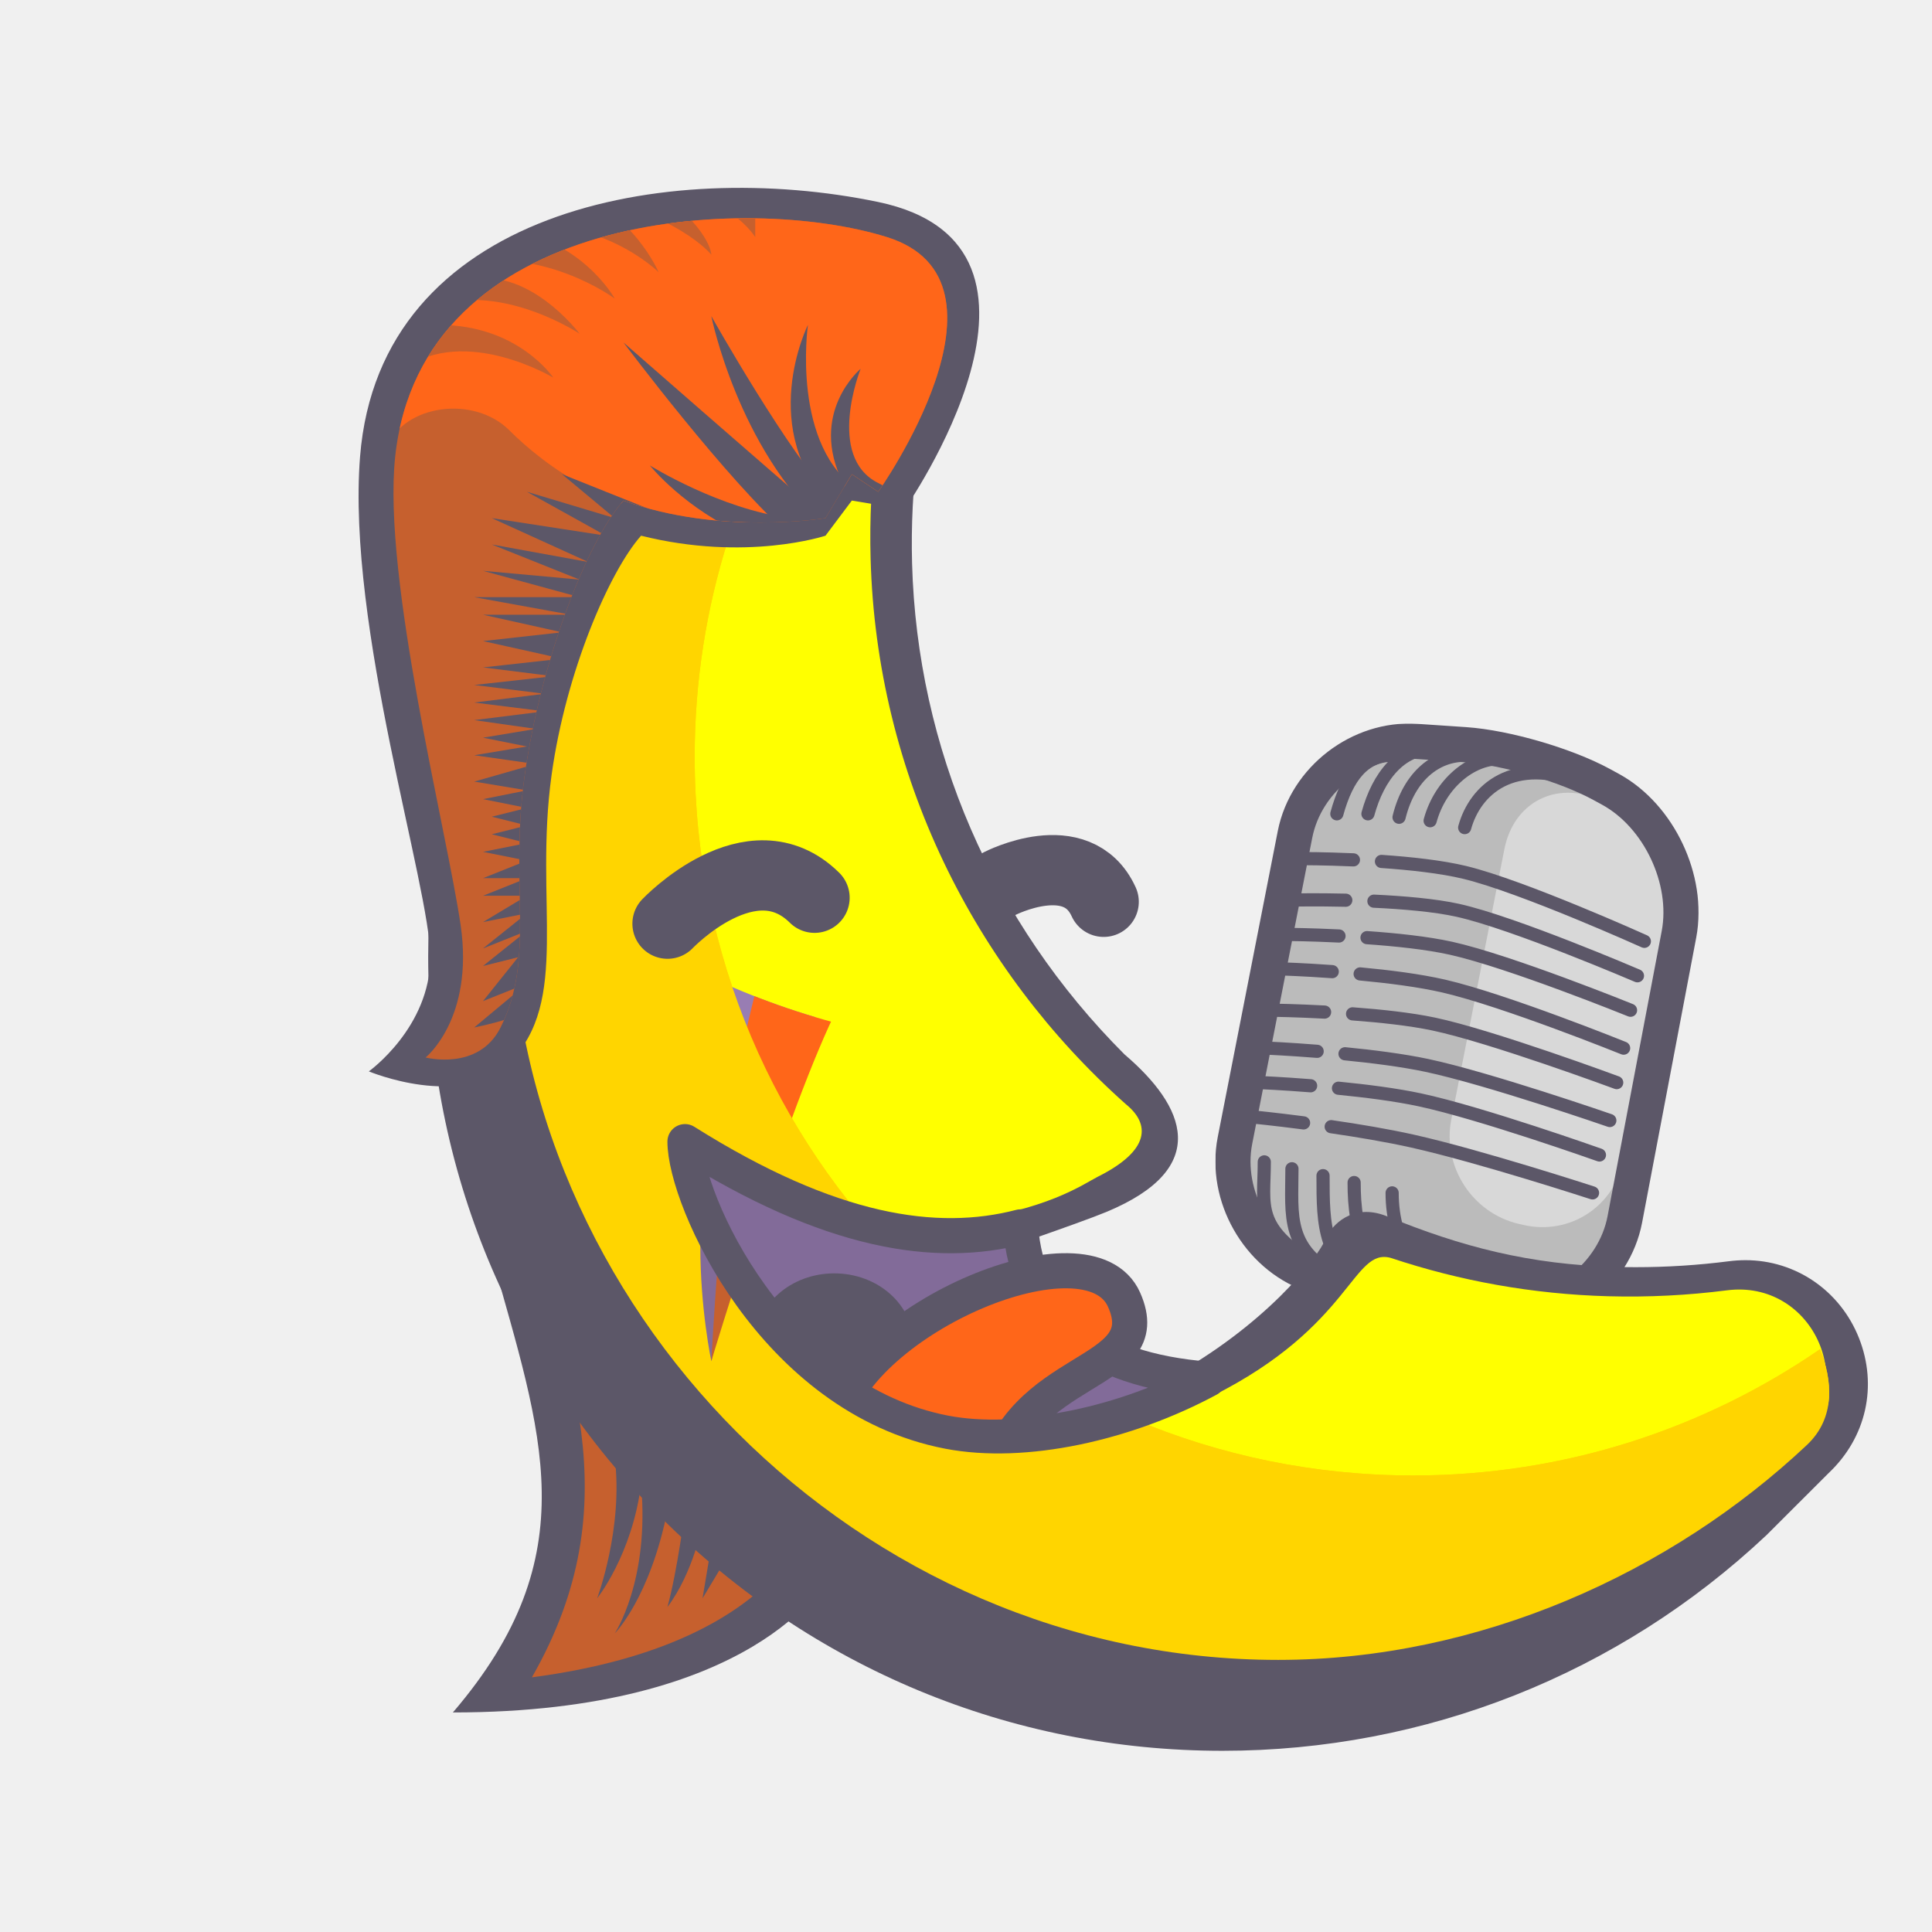
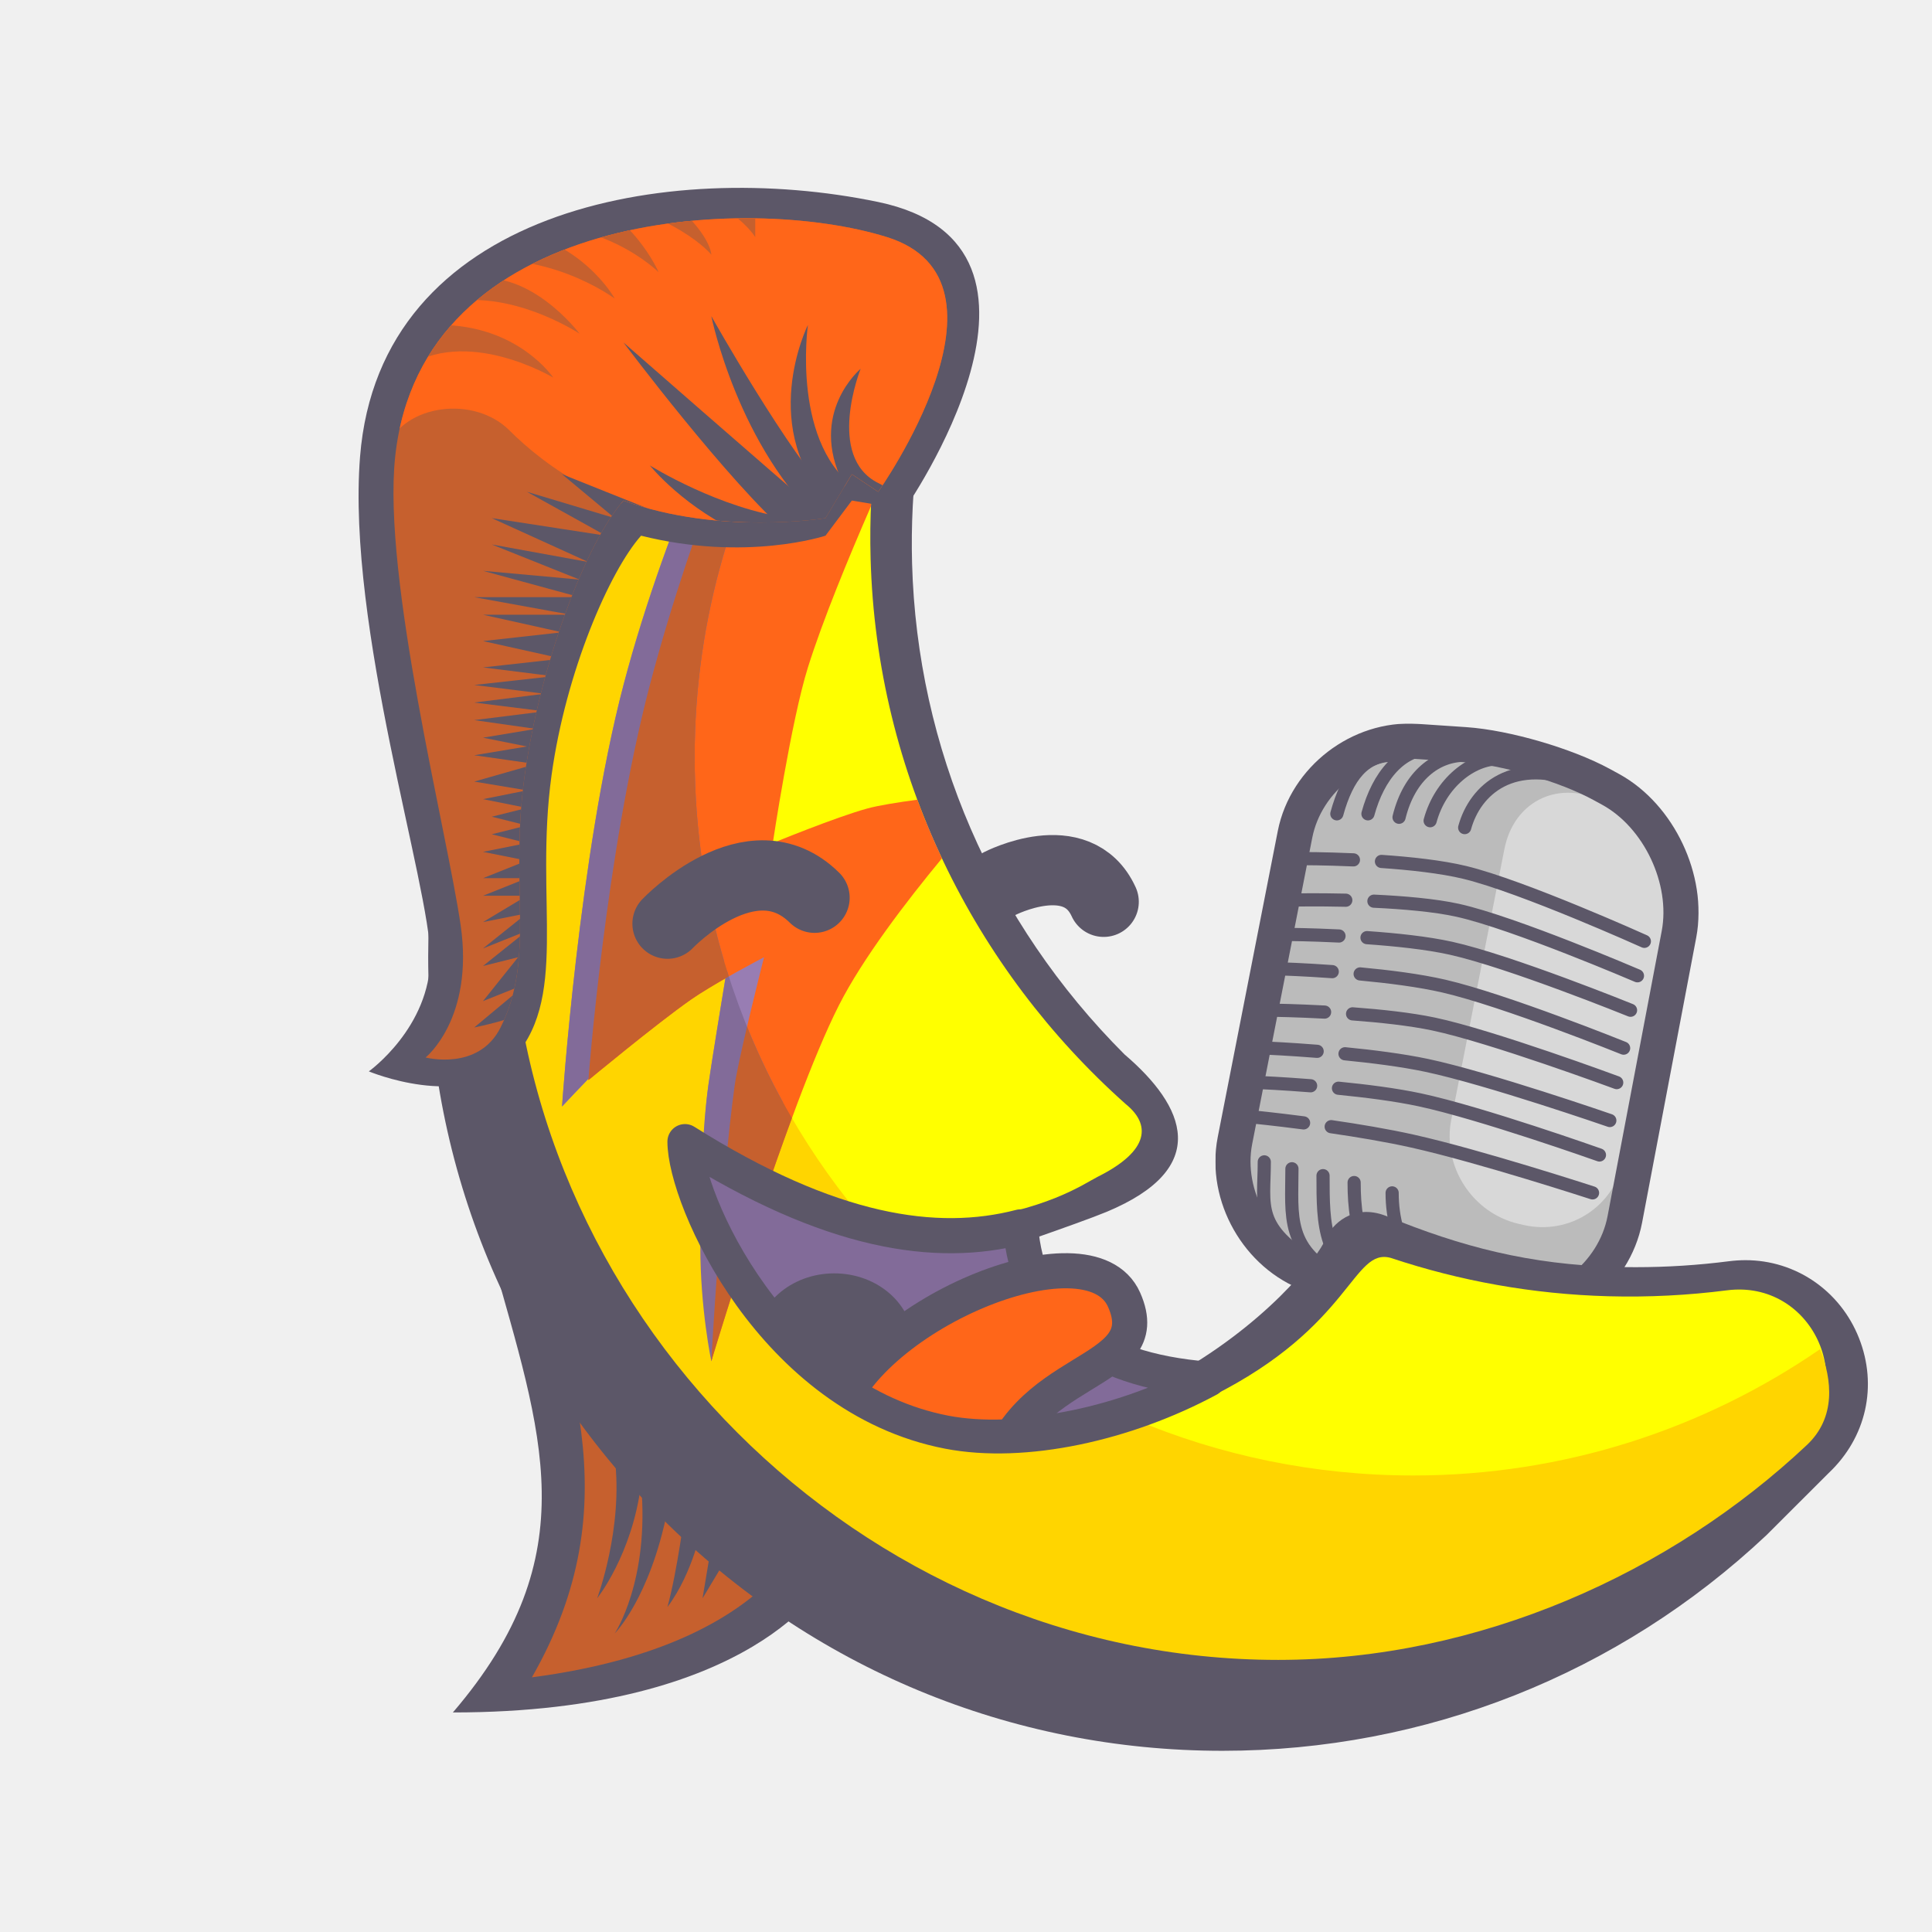
<svg xmlns="http://www.w3.org/2000/svg" xmlns:xlink="http://www.w3.org/1999/xlink" width="220px" height="220px" viewBox="0 0 220 220" version="1.1">
  <defs>
    <path d="M48.639,20.735 C49.655,15.404 46.603,8.974 41.832,6.378 L40.584,5.699 C36.77,3.624 30.17,1.705 25.819,1.412 L19.881,1.012 C14.466,0.647 9.224,4.678 8.177,9.999 L1.176,45.55 C0.126,50.878 3.42,56.68 8.545,58.513 L11.872,59.703 C15.962,61.166 22.802,62.55 27.142,62.794 L30.654,62.991 C36.08,63.297 41.303,59.217 42.319,53.891 L48.639,20.735 Z" id="path-1" />
    <path d="M48.223,21.014 C49.236,15.675 46.194,9.237 41.433,6.636 L40.446,6.097 C36.628,4.012 30.021,2.084 25.675,1.79 L20.131,1.416 C14.713,1.049 9.474,5.069 8.428,10.402 L1.591,45.254 C0.545,50.584 3.846,56.393 8.958,58.229 L11.961,59.307 C16.053,60.776 22.884,62.166 27.223,62.411 L30.407,62.59 C35.828,62.897 41.044,58.818 42.058,53.478 L48.223,21.014 Z" id="path-3" />
    <mask id="mask-4" maskContentUnits="userSpaceOnUse" maskUnits="objectBoundingBox" x="-4" y="-4" width="55.02" height="69.214">
      <rect x="-2.603" y="-2.608" width="55.02" height="69.214" fill="white" />
      <use xlink:href="#path-3" fill="black" />
    </mask>
    <path d="M8,5 C13.64,25.257 21,41 9.57,61 C40,57 42,41 42,41 C42,41 2.36,-15.257 8,5 Z" id="path-5" />
-     <path d="M133.559,76.328 C129.569,78.554 135.933,84.918 130.276,101.888 C128.536,107.107 89.264,116.03 95.628,108.252 C101.992,100.474 102.883,94.972 103.406,93.403 C105.527,87.039 103.406,84.918 99.825,85.295 C76.748,86.635 53.222,78.843 35.348,61.92 C32.011,58.761 28.984,55.404 26.266,51.885 C20.314,44.177 8.048,48.607 8.345,58.341 C8.992,79.568 17.414,100.601 33.616,116.803 C67.276,150.464 122.203,150.464 155.863,116.803 C172.065,100.601 180.487,79.568 181.134,58.341 C181.431,48.607 169.165,44.178 163.212,51.885 C160.494,55.403 157.468,58.76 154.132,61.919 C147.879,67.84 140.934,72.643 133.559,76.328 Z" id="path-7" />
-     <path d="M36.315,91.925 C24.149,79.759 16.629,64.714 13.727,48.985 C10.276,50.507 6.934,54.617 7.073,59.192 C7.72,80.419 16.143,101.451 32.344,117.654 C66.004,151.315 122.346,151.315 156.006,117.654 C172.208,101.451 180.63,79.004 181.277,57.777 C181.416,53.202 178.074,50.507 174.623,48.985 C171.721,64.714 164.201,79.759 152.035,91.925 C120.08,123.88 68.27,123.88 36.315,91.925 Z" id="path-9" />
-     <path d="M60,35 L57,33 L54,38 C54,38 42,40 31,36 C26.639,40.906 21.452,54.878 19.726,67.439 C18,80 21,88 17,96 C14.496,101.007 8.464,99.417 8.464,99.417 C8.464,99.417 14,95 12.454,84.347 C10.907,73.695 3.523,44.784 5,31 C8,3 45,1 61,6 C77,11 60,35 60,35 Z" id="path-11" />
-     <path d="M55.296,24.913 C46.939,29.411 35.656,31.682 27.977,30.203 C10.242,26.786 0.296,6.711 0.296,0.853 C15.023,10.126 26.736,11.705 35.281,9.487 C54,3 67,16 55.296,24.913 Z" id="path-13" />
+     <path d="M60,35 L57,33 L54,38 C54,38 42,40 31,36 C26.639,40.906 21.452,54.878 19.726,67.439 C18,80 21,88 17,96 C14.496,101.007 8.464,99.417 8.464,99.417 C8.464,99.417 14,95 12.454,84.347 C10.907,73.695 3.523,44.784 5,31 C8,3 45,1 61,6 C77,11 60,35 60,35 Z" id="path-7" />
+     <path d="M55.296,24.913 C46.939,29.411 35.656,31.682 27.977,30.203 C10.242,26.786 0.296,6.711 0.296,0.853 C15.023,10.126 26.736,11.705 35.281,9.487 C54,3 67,16 55.296,24.913 Z" id="path-9" />
  </defs>
  <g id="Symbols" stroke="none" stroke-width="1" fill="none" fill-rule="evenodd">
    <g id="themes/banana-music">
      <g id="microphone" transform="translate(141, 85)">
        <mask id="mask-2" fill="white">
          <use xlink:href="#path-1" />
        </mask>
        <use id="Mask" fill="#BBBBBB" xlink:href="#path-1" />
        <path d="M48.984,20.119 C49.998,14.78 46.802,8.637 41.864,6.407 L41.155,6.087 C36.21,3.853 31.353,6.358 30.304,11.703 L24.26,42.486 C23.213,47.822 26.657,53.141 31.941,54.364 L32.46,54.484 C37.749,55.709 42.859,52.371 43.873,47.034 L48.984,20.119 Z" id="side" fill="#D8D8D8" mask="url(#mask-2)" />
        <g id="lines" mask="url(#mask-2)" stroke-linecap="round">
          <g transform="translate(1.786885, 0.21519)">
            <g id="bottom" transform="translate(0.786885, 47.08861)">
              <path d="M7.082,1.57 C7.082,7.199 7.082,11.772 12.984,14.127" id="Path-2330" stroke="#5C5768" stroke-width="1.5" />
              <path d="M10.623,2.354 C10.623,7.785 11.803,13.734 20.066,15.696" id="Path-2330" stroke="#5C5768" stroke-width="1.5" />
              <path d="M14.951,3.532 C14.951,9.143 17.705,15.696 28.721,16.089" id="Path-2330" stroke="#5C5768" stroke-width="1.5" />
              <path d="M3.541,0.785 C3.541,6.226 2.754,10.203 9.443,13.342" id="Path-2330" stroke="#5C5768" stroke-width="1.5" />
              <path d="M0.393,0 C0.393,5.101 -0.787,7.456 6.295,11.772" id="Path-2330" stroke="#5C5768" stroke-width="1.5" />
            </g>
            <g id="middle" transform="translate(0, 12.55696)">
              <path d="M8.798,30.525 C11.813,30.963 15.164,31.52 18.098,32.177 C25.738,33.888 38.557,38.063 38.557,38.063 M5.655,30.093 C2.359,29.664 4.84955475e-33,29.43 0,29.43 M9.628,26.146 C12.734,26.451 16.133,26.88 18.885,27.468 C25.86,28.959 39.344,33.747 39.344,33.747 M6.456,25.866 C3.187,25.608 0.787,25.506 0.787,25.506 M10.372,22.223 C13.486,22.528 16.901,22.958 19.672,23.544 C26.669,25.025 40.525,29.823 40.525,29.823 M7.199,21.943 C3.951,21.685 1.574,21.582 1.574,21.582 M11.233,17.677 C14.385,17.911 17.806,18.274 20.459,18.835 C27.1,20.24 41.311,25.506 41.311,25.506 M8.046,17.475 C4.783,17.301 2.361,17.266 2.361,17.266 M12.095,13.13 C15.322,13.43 18.852,13.873 21.639,14.519 C28.582,16.128 42.098,21.582 42.098,21.582 M8.918,12.87 C5.597,12.632 3.148,12.557 3.148,12.557 M12.877,8.999 C16.149,9.229 19.71,9.6 22.426,10.203 C29.113,11.685 42.885,17.266 42.885,17.266 M9.688,8.811 C6.386,8.651 3.934,8.633 3.934,8.633 M13.664,4.846 C16.986,5.001 20.583,5.303 23.213,5.886 C29.606,7.303 43.672,13.342 43.672,13.342 M10.46,4.736 C7.177,4.66 4.721,4.709 4.721,4.709 M14.522,0.321 C17.791,0.545 21.332,0.925 24,1.57 C30.585,3.162 44.459,9.418 44.459,9.418 M11.33,0.142 C7.998,-0.005 5.508,1.16118768e-13 5.508,1.16118768e-13" id="Path-2317" stroke="#5C5768" stroke-width="1.5" />
            </g>
            <g id="top" transform="translate(9.442623, 0)">
              <path d="M10.623,8.241 C11.803,3.924 15.344,1.177 18.492,1.177" id="Path-2325" stroke="#5C5768" stroke-width="1.5" />
              <path d="M14.557,9.025 C15.738,4.709 20.066,0.785 27.934,3.924" id="Path-2325" stroke="#5C5768" stroke-width="1.5" />
              <path d="M7.082,7.848 C8.262,3.024 11.41,0.785 14.557,0.785" id="Path-2325" stroke="#5C5768" stroke-width="1.5" />
              <path d="M3.541,7.456 C4.721,3.139 7.279,0 11.016,0" id="Path-2325" stroke="#5C5768" stroke-width="1.5" />
              <path d="M0,7.456 C1.18,3.139 3.148,0.785 6.295,0.785" id="Path-2325" stroke="#5C5768" stroke-width="1.5" />
            </g>
          </g>
        </g>
        <use id="outline" stroke="#5C5768" mask="url(#mask-4)" stroke-width="8" xlink:href="#path-3" />
      </g>
      <g id="body" transform="translate(11, 21)">
        <g id="hair-back" transform="translate(40, 109)">
          <path d="M5,13 C10.64,33.257 16,47 0.57,65 C35,65 43,50 43,50 C43,50 -0.64,-7.257 5,13 Z" id="outline" fill="#5C5768" />
          <mask id="mask-6" fill="white">
            <use xlink:href="#path-5" />
          </mask>
          <use id="base" fill="#C6602E" xlink:href="#path-5" />
          <path d="M19,36 C20,44 17,52 17,52 C17,52 21,47 22,39 C23,50 19,56 19,56 C19,56 23,52 25,42 C26.722,33.392 18,28 19,36 Z" id="Path-2466" fill="#5C5768" mask="url(#mask-6)" />
          <polygon id="Path-2468" fill="#5C5768" mask="url(#mask-6)" points="30 46 29 52 32 47" />
          <path d="M27,42 C27,42 26.142,48.857 25,53 C28,49 29,43.5 29,43.5 L27,42 Z" id="Path-2468" fill="#5C5768" mask="url(#mask-6)" />
        </g>
        <path d="M194.328,70.658 C194.501,64.764 191.27,59.658 185.891,57.333 C180.577,55.036 174.534,56.162 170.495,60.2 C170.051,60.645 169.627,61.127 169.235,61.635 C167.086,64.417 164.726,67.098 162.222,69.602 C161.681,70.144 161.13,70.679 160.57,71.209 C153.48,77.923 146.584,81.999 137.938,85.606 C134.245,87.261 134.34,90.695 134.952,92.211 C135.914,94.593 137.074,104.231 133.538,116.252 C130.907,125.198 108.789,121.202 108.789,121.202 C108.789,121.202 113.887,110.842 115.153,107.767 C120.103,95.746 113.032,92.918 103.929,93.637 C82.677,93.637 62.562,85.673 47.287,71.211 C44.151,68.242 41.236,65.02 38.621,61.635 C36.103,58.375 32.518,56.439 28.525,56.183 C24.445,55.922 20.446,57.43 17.556,60.32 C14.842,63.032 13.415,66.704 13.535,70.658 L13.535,80.658 C14.239,103.756 23.629,125.479 39.976,141.826 C57.01,158.861 79.722,168.242 103.928,168.242 C128.133,168.242 150.845,158.861 167.879,141.827 C184.227,125.479 193.617,103.756 194.321,80.658 L194.328,70.658 Z" id="base" fill="#5C5768" transform="translate(103.9314, 112.1985) rotate(-315) translate(-103.9314, -112.1985) " />
-         <g id="yellow" transform="translate(12, 13)">
+         <g id="yellow" transform="translate(11, 13)">
+           <path d="M134.559,76.328 C130.569,78.554 136.933,84.918 131.276,101.888 C129.536,107.107 90.264,116.03 96.628,108.252 C102.992,100.474 103.883,94.972 104.406,93.403 C106.527,87.039 104.406,84.918 100.825,85.295 C77.748,86.635 54.222,78.843 36.348,61.92 C33.011,58.761 29.984,55.404 27.266,51.885 C21.314,44.177 9.048,48.607 9.345,58.341 C9.992,79.568 18.414,100.601 34.616,116.803 C68.276,150.464 123.203,150.464 156.863,116.803 C173.065,100.601 181.487,79.568 182.134,58.341 C182.431,48.607 170.165,44.178 164.212,51.885 C161.494,55.403 158.468,58.76 155.132,61.919 C148.879,67.84 141.934,72.643 134.559,76.328 Z" id="Mask" fill="#FFFF00" transform="translate(95.73959, 95.00416) rotate(-315) translate(-95.73959, -95.00416) " />
+           <path d="M37.315,91.925 C25.149,79.759 17.629,64.714 14.727,48.985 C11.276,50.507 7.934,54.617 8.073,59.192 C8.72,80.419 17.143,101.451 33.344,117.654 C67.004,151.315 123.346,151.315 157.006,117.654 C173.208,101.451 181.63,79.004 182.277,57.777 C182.416,53.202 179.074,50.507 175.623,48.985 C172.721,64.714 165.201,79.759 153.035,91.925 C121.08,123.88 69.27,123.88 37.315,91.925 Z" id="yellow-shade" fill="#FFD500" transform="translate(95.17524, 95.94234) rotate(-315) translate(-95.17524, -95.94234) " />
+           <path d="M84.924,63.02 C84.402,61.884 83.904,60.735 83.43,59.574 C79.953,59.968 75.772,60.517 73.782,61.059 C70.188,62.04 63,65 63,65 C63,65 66.08,48.12 68,42 C70.251,34.824 74.753,24.5 77.557,18.301 C77.632,17.563 77.717,16.828 77.811,16.096 C77.993,14.682 77.895,13.355 77.574,12.144 L63,7 C63,7 54.078,24.656 49,44 C43.922,63.344 42,92 42,92 C42,92 50.749,82.576 54.623,79.864 C57.415,77.909 61,75 61,75 C61,75 59.113,86.358 58.669,89.537 C57.113,100.691 59,121 59,121 C59,121 65.688,91.979 71.532,80.468 C74.778,74.073 80.863,67.219 84.924,63.02 Z" id="ziggy-purp" fill="#987DB3" />
+           <path d="M85.26,63.744 C84.234,61.565 83.297,59.336 82.453,57.064 C80.174,57.371 78.04,57.716 76.782,58.059 C73.188,59.04 66,62 66,62 C66,62 68.08,48.12 70,42 C71.684,36.634 74.626,29.506 77.175,23.66 C77.278,21.109 77.491,18.586 77.811,16.096 C78.034,14.366 77.837,12.768 77.327,11.351 L65,7 C65,7 57.078,24.656 52,44 C46.922,63.344 45,89 45,89 C45,89 52.749,82.576 56.623,79.864 C59.415,77.909 65,75 65,75 C65,75 62.113,86.358 61.669,89.537 C60.113,100.691 59,121 59,121 C59,121 67.688,91.979 73.532,80.468 C76.232,75.149 81.17,68.69 85.26,63.744 Z" id="ziggy-red" fill="#FF6619" />
+           <path d="M69.294,9.221 C61.569,21.709 57.102,36.425 57.102,52.189 C57.102,60.266 58.273,68.07 60.453,75.44 C59.344,76.327 56.753,78.373 54.623,79.864 C50.749,82.576 42,92 42,92 C42,92 43.922,63.344 49,44 C54.078,24.656 63,7 63,7 L69.294,9.221 Z M67.155,91.516 C64.545,86.762 62.393,81.721 60.76,76.452 C60.237,79.619 59.015,87.06 58.669,89.537 C57.951,94.685 57.753,101.784 57.748,107.935 C57.743,115.112 59,121 59,121 C59,121 62.789,104.557 67.155,91.516 Z" id="Combined-Shape" fill="#826B99" />
+           <path d="M69.655,8.643 C61.709,21.254 57.102,36.18 57.102,52.189 C57.102,60.907 58.466,69.307 60.991,77.186 C59.456,78.057 57.794,79.044 56.623,79.864 C52.749,82.576 45,89 45,89 C45,89 46.922,63.344 52,44 C57.078,24.656 65,7 65,7 L69.655,8.643 Z M68.176,93.319 C66.237,89.992 64.526,86.515 63.065,82.91 C62.435,85.596 61.85,88.244 61.669,89.537 C60.113,100.691 59,121 59,121 C59,121 63.484,106.022 68.176,93.319 Z" id="ziggy-dark-red" fill="#C6602E" />
+         </g>
+         <g id="hair" transform="translate(29, 0)">
+           <path d="M63,37 L57,36 L54,40 C54,40 45,43 33,40 C29.419,44.028 24.441,55.469 22.811,67.239 C20.798,81.764 25,93 18,100 C12.568,105.432 2,101 2,101 C2,101 9,96 9,88 C9,80 -0.537,50.342 1,31 C3.236,2.852 36,-3 60,2 C84,7 63,37 63,37 Z" id="black" fill="#5C5768" />
          <mask id="mask-8" fill="white">
            <use xlink:href="#path-7" />
          </mask>
-           <use id="Mask" fill="#FFFF00" transform="translate(94.73959, 95.00416) rotate(-315) translate(-94.73959, -95.00416) " xlink:href="#path-7" />
-           <path d="M36.315,91.925 C24.149,79.759 16.629,64.714 13.727,48.985 C10.276,50.507 6.934,54.617 7.073,59.192 C7.72,80.419 16.143,101.451 32.344,117.654 C66.004,151.315 122.346,151.315 156.006,117.654 C172.208,101.451 180.63,79.004 181.277,57.777 C181.416,53.202 178.074,50.507 174.623,48.985 C171.721,64.714 164.201,79.759 152.035,91.925 C120.08,123.88 68.27,123.88 36.315,91.925 Z" id="yellow-shade" fill="#FFD500" mask="url(#mask-8)" transform="translate(94.17524, 95.94234) rotate(-315) translate(-94.17524, -95.94234) " />
-           <path d="M62,7 C62,7 53.078,24.656 48,44 C42.922,63.344 41,92 41,92 C41,92 49.749,82.576 53.623,79.864 C56.415,77.909 60,75 60,75 C60,75 58.113,86.358 57.669,89.537 C56.113,100.691 56,121 56,121 C56,121 64.688,91.979 70.532,80.468 C75.688,70.312 88,59 88,59 C88,59 76.522,60.04 72.782,61.059 C69.188,62.04 62,65 62,65 C62,65 65.08,48.12 67,42 C70.413,31.12 79,13 79,13 L62,7 Z" id="ziggy-purp" fill="#987DB3" mask="url(#mask-8)" />
-           <path d="M64,7 C64,7 56.078,24.656 51,44 C45.922,63.344 44,89 44,89 C44,89 51.749,82.576 55.623,79.864 C58.415,77.909 64,75 64,75 C64,75 61.113,86.358 60.669,89.537 C59.113,100.691 58,121 58,121 C58,121 66.688,91.979 72.532,80.468 C77.688,70.312 91,56 91,56 C91,56 79.522,57.04 75.782,58.059 C72.188,59.04 65,62 65,62 C65,62 67.08,48.12 69,42 C72.413,31.12 81,13 81,13 L64,7 Z" id="ziggy" fill="#FF6619" mask="url(#mask-8)" />
-           <mask id="mask-10" fill="white">
-             <use xlink:href="#path-9" />
-           </mask>
-           <use id="Mask" fill="#FFD500" transform="translate(94.17524, 95.94234) rotate(-315) translate(-94.17524, -95.94234) " xlink:href="#path-9" />
-           <path d="M62,7 C62,7 53.078,24.656 48,44 C42.922,63.344 41,92 41,92 C41,92 49.749,82.576 53.623,79.864 C56.415,77.909 60,75 60,75 C60,75 58.113,86.358 57.669,89.537 C56.951,94.685 56.753,101.784 56.748,107.935 C56.743,115.112 58,121 58,121 C58,121 64.688,91.979 70.532,80.468 C75.688,70.312 88,58 88,58 C88,58 77.522,59.04 73.782,60.059 C70.188,61.04 63,64 63,64 C63,64 65.08,48.12 67,42 C70.413,31.12 79,13 79,13 L62,7 Z" id="ziggy-dark-purp" fill="#826B99" mask="url(#mask-10)" />
-           <path d="M64,7 C64,7 56.078,24.656 51,44 C45.922,63.344 44,89 44,89 C44,89 51.749,82.576 55.623,79.864 C58.415,77.909 64,75 64,75 C64,75 61.113,86.358 60.669,89.537 C59.113,100.691 58,121 58,121 C58,121 66.688,91.979 72.532,80.468 C77.688,70.312 91,56 91,56 C91,56 79.522,57.04 75.782,58.059 C72.188,59.04 65,62 65,62 C65,62 67.08,48.12 69,42 C72.413,31.12 81,13 81,13 L64,7 Z" id="ziggy-dark" fill="#C6602E" mask="url(#mask-10)" />
-         </g>
-         <g id="hair" transform="translate(29, 0)">
-           <path d="M63,37 L57,36 L54,40 C54,40 45,43 33,40 C29.419,44.028 24.441,55.469 22.811,67.239 C20.798,81.764 25,93 18,100 C12.568,105.432 2,101 2,101 C2,101 9,96 9,88 C9,80 -0.537,50.342 1,31 C3.236,2.852 36,-3 60,2 C84,7 63,37 63,37 Z" id="black" fill="#5C5768" />
-           <mask id="mask-12" fill="white">
-             <use xlink:href="#path-11" />
-           </mask>
-           <use id="Mask" fill="#C6602E" xlink:href="#path-11" />
-           <path d="M62,36 L57,34 C57,34 46.08,39.34 42,39 C30,38 22,32 18,28 C14,24 6,25 4,30 C2,35 -1,-3 49,-4 C99,-5 62,36 62,36 Z" id="sheen" fill="#FF6619" mask="url(#mask-12)" />
-           <g id="flicks" mask="url(#mask-12)" fill="#5C5768">
+           <use id="Mask" fill="#C6602E" xlink:href="#path-7" />
+           <path d="M62,36 L57,34 C57,34 46.08,39.34 42,39 C30,38 22,32 18,28 C14,24 6,25 4,30 C2,35 -1,-3 49,-4 C99,-5 62,36 62,36 Z" id="sheen" fill="#FF6619" mask="url(#mask-8)" />
+           <g id="flicks" mask="url(#mask-8)" fill="#5C5768">
            <g transform="translate(31, 15)" id="flick">
              <path d="M25,19 C21,11 27,6 27,6 C27,6 23,16 29,19 C35,22 29,21 25,19 Z" />
              <path d="M23,23 C16,17 0,3 0,3 C0,3 12,19 19,25 C20,26 22,23 23,23 Z" />
              <path d="M24,21 C19,16 10,0 10,0 C10,0 13,15 23,24 C24,23 25,22 24,21 Z" />
              <path d="M27,20 C19,15 21,1 21,1 C21,1 15,13 24,22 C25,21 25,19 27,20 Z" />
              <path d="M19,23 C11,22 3,17 3,17 C3,17 7,22 14,25 C16,25 18,24 19,23 Z" />
            </g>
          </g>
-           <path d="M34,37 L24,33 L30,38 L20,35 L29,40 L16,38 L27,43 L16,41 L26,45 L15,44 L26,47 L14,47 L25,49 L15,49 L24,51 L15,52 L24,54 L15,55 L23,56 L14,57 L22,58 L14,59 L22,60 L14,61 L21,62 L15,63 L20,64 L14,65 L21,66 L14,68 L20,69 L15,70 L20,71 L16,72 L20,73 L16,74 L20,75 L15,76 L20,77 L15,79 L20,79 L15,81 L20,81 L15,84 L20,83 L15,87 L20,85 L15,89 L19,88 L15,93 L20,91 L14,96 C14,96 19,95 20,94 C21,93 20,72 23,61 C26,50 34,37 34,37 Z" id="side-shade-slicks" fill="#5C5768" mask="url(#mask-12)" />
-           <path d="M23,22 C23,22 13,16 6,21 C-1,26 19,2 35,1 C41.212,0.612 46,-3 46,-3 L46,6 C46,6 43,1 34,2.22744347e-07 C41,5 41,8 41,8 C41,8 37,3 25,1 C32,3 35,10 35,10 C35,10 28,3 17,5 C26.184,6 30,13 30,13 C30,13 22,7 12,9 C-3,9 6,13 13,11 C20,9 26,17 26,17 C26,17 17.311,11.233 9.586,13.834 C1.862,16.434 8.196,13.941 8,14 C-2,17 1,16 10,16 C19,16 23,22 23,22 Z" id="top-slicks" fill="#C6602E" mask="url(#mask-12)" />
+           <path d="M34,37 L24,33 L30,38 L20,35 L29,40 L16,38 L27,43 L16,41 L26,45 L15,44 L26,47 L14,47 L25,49 L15,49 L24,51 L15,52 L24,54 L15,55 L23,56 L14,57 L22,58 L14,59 L22,60 L14,61 L21,62 L15,63 L20,64 L14,65 L21,66 L14,68 L20,69 L15,70 L20,71 L16,72 L20,73 L16,74 L20,75 L15,76 L20,77 L15,79 L20,79 L15,81 L20,81 L15,84 L20,83 L15,87 L20,85 L15,89 L19,88 L15,93 L20,91 L14,96 C14,96 19,95 20,94 C21,93 20,72 23,61 C26,50 34,37 34,37 Z" id="side-shade-slicks" fill="#5C5768" mask="url(#mask-8)" />
+           <path d="M23,22 C23,22 13,16 6,21 C-1,26 19,2 35,1 C41.212,0.612 46,-3 46,-3 L46,6 C46,6 43,1 34,2.22744347e-07 C41,5 41,8 41,8 C41,8 37,3 25,1 C32,3 35,10 35,10 C35,10 28,3 17,5 C26.184,6 30,13 30,13 C30,13 22,7 12,9 C-3,9 6,13 13,11 C20,9 26,17 26,17 C26,17 17.311,11.233 9.586,13.834 C1.862,16.434 8.196,13.941 8,14 C-2,17 1,16 10,16 C19,16 23,22 23,22 Z" id="top-slicks" fill="#C6602E" mask="url(#mask-8)" />
        </g>
      </g>
      <g id="eyes" transform="translate(75, 97)" stroke="#5C5768" stroke-width="8" stroke-linecap="round">
        <path d="M0.564,6.732 C0.564,6.732 11.72,-1.518 17.564,6.732" id="Line" transform="translate(9.064036, 4.898598) rotate(-10) translate(-9.064036, -4.898598) " />
        <path d="M39,4.667 C39,4.667 46.875,-1.333 51,4.667" id="Line" transform="translate(45, 3.333333) rotate(-350) translate(-45, -3.333333) " />
      </g>
      <g id="mouth" transform="translate(78, 130)">
        <path d="M59.592,27.053 C50.195,32.11 38.634,34.663 30,33 C10.059,29.158 -1.4950035e-08,6.586 -2.22044605e-16,-7.10542736e-15 C16.559,10.426 28.605,12.201 38.212,9.708 C39,20 46,26 59.592,27.053 Z" stroke="#5C5768" stroke-width="4" stroke-linecap="round" stroke-linejoin="round" fill="#826B99" />
        <g id="Mask-+-tongue" transform="translate(2, 1)">
-           <mask id="mask-14" fill="white">
-             <use xlink:href="#path-13" />
+           <mask id="mask-10" fill="white">
+             <use xlink:href="#path-9" />
          </mask>
          <g id="Mask" />
-           <ellipse id="throat" fill="#5C5768" mask="url(#mask-14)" cx="15" cy="22" rx="9" ry="8" />
-           <path d="M33,38 C36,24 52,26 48,17 C44,8 18,19 15,31 C12,43 32.067,42.356 33,38 Z" id="tongue" stroke="#5C5768" stroke-width="4" fill="#FF6619" mask="url(#mask-14)" />
+           <ellipse id="throat" fill="#5C5768" mask="url(#mask-10)" cx="15" cy="22" rx="9" ry="8" />
+           <path d="M33,38 C36,24 52,26 48,17 C44,8 18,19 15,31 C12,43 32.067,42.356 33,38 Z" id="tongue" stroke="#5C5768" stroke-width="4" fill="#FF6619" mask="url(#mask-10)" />
        </g>
      </g>
    </g>
  </g>
</svg>
